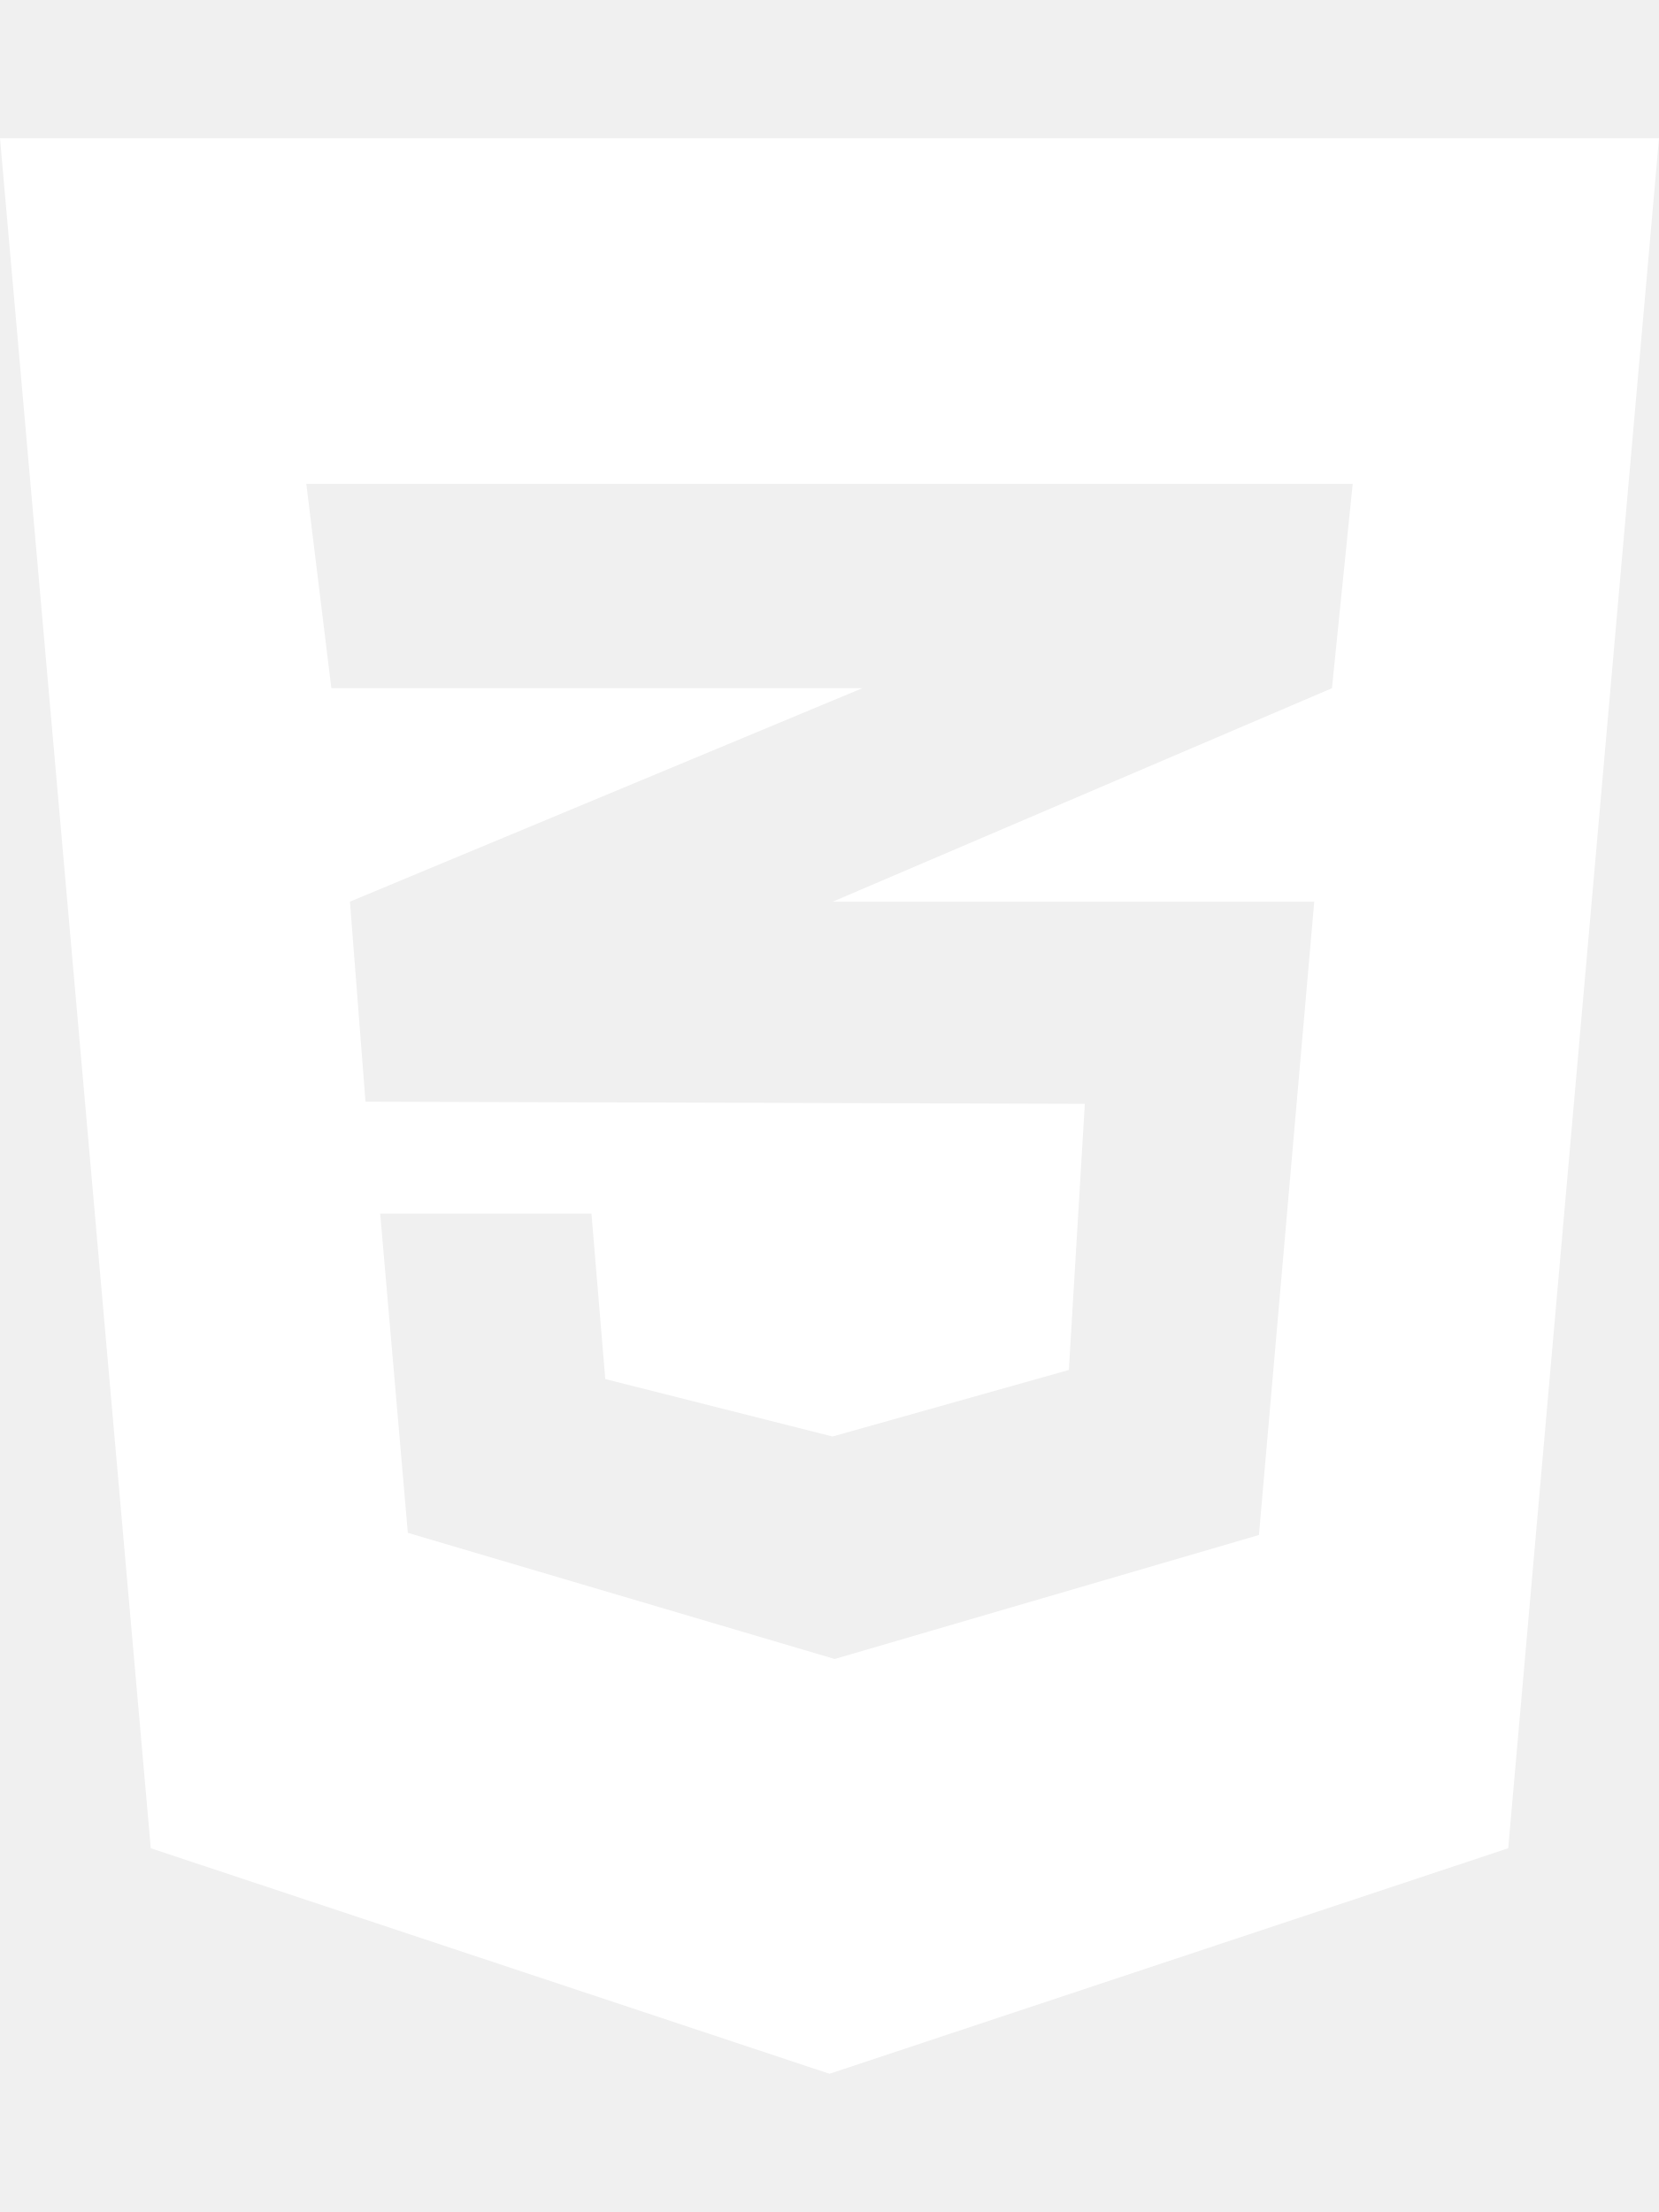
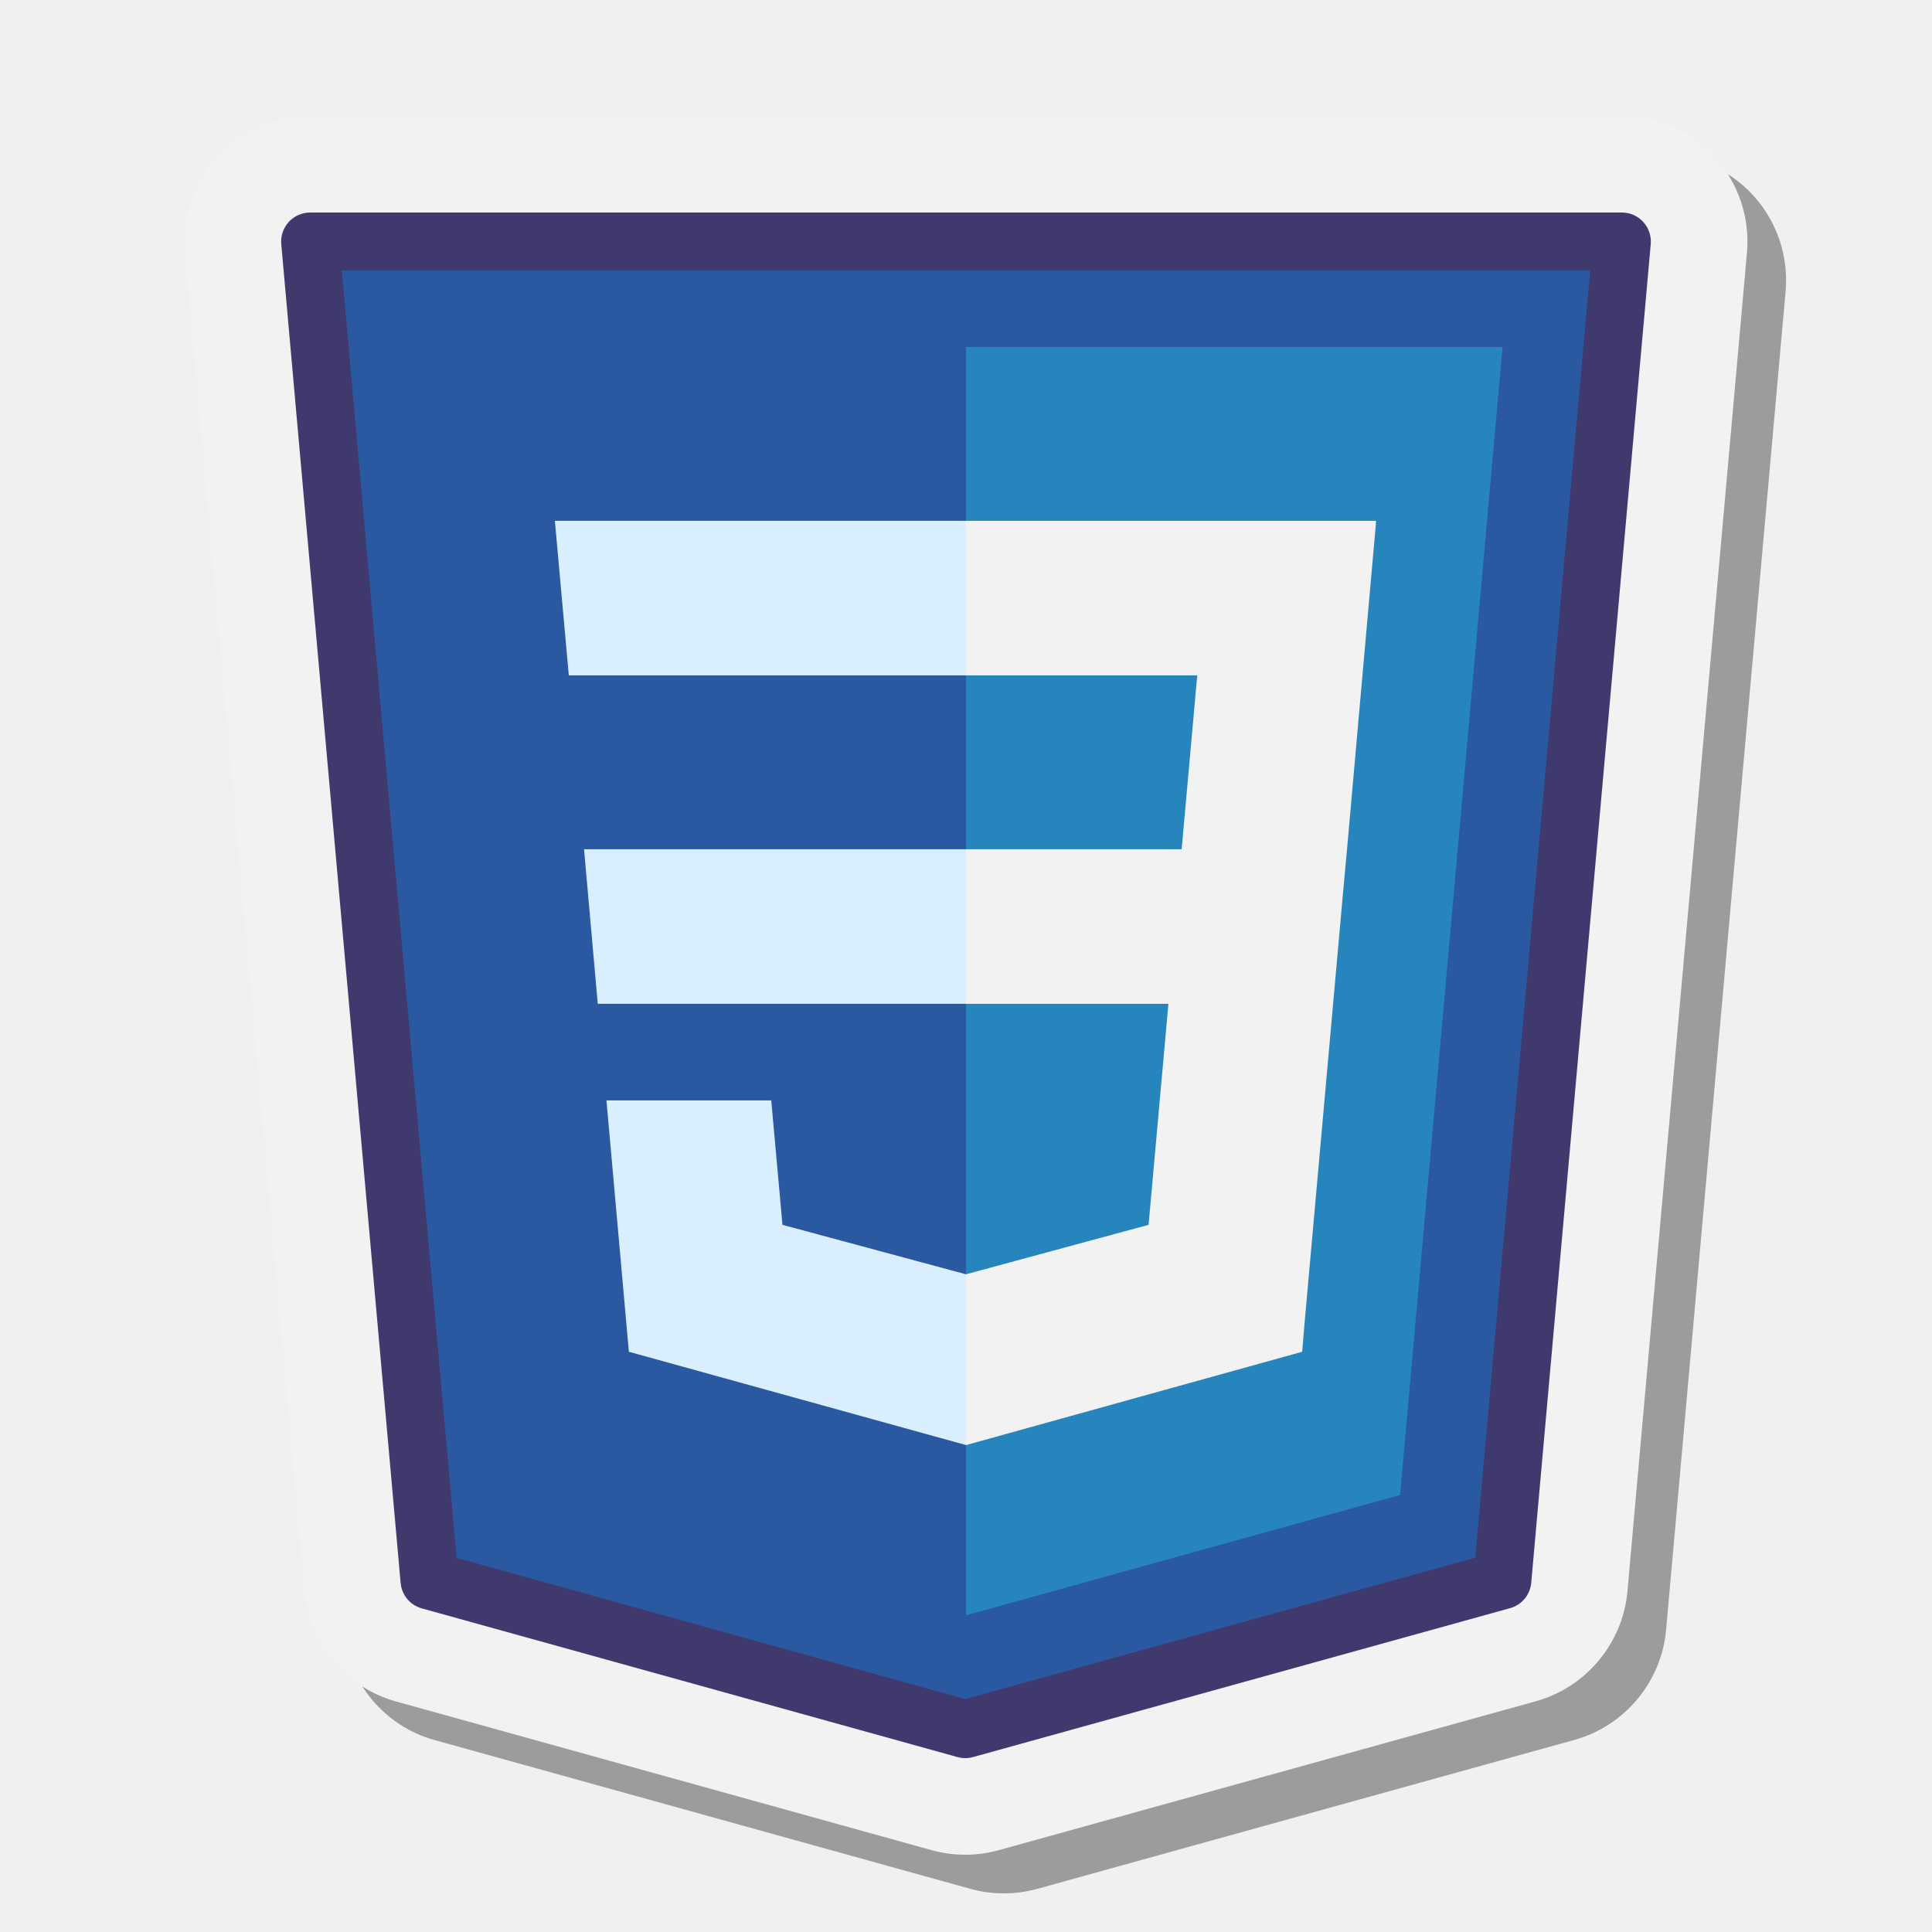
- <svg xmlns="http://www.w3.org/2000/svg" viewBox="0 0 384 512">
-   <path fill="white" d="M0 32l34.9 395.8L192 480l157.1-52.2L384 32H0zm313.1 80l-4.8 47.3L193 208.6l-.3 .1h111.5l-12.8 146.6-98.2 28.7-98.8-29.2-6.4-73.9h48.9l3.2 38.3 52.6 13.3 54.7-15.4 3.7-61.6-166.3-.5v-.1l-.2 .1-3.6-46.3L193.1 162l6.5-2.7H76.7L70.9 112h242.2z" />
+ <svg xmlns="http://www.w3.org/2000/svg" x="0px" y="0px" width="100" height="100" viewBox="0 0 100 100">
+   <path d="M51.958,98c-0.58,0-1.16-0.078-1.724-0.232l-27.742-7.702c-2.593-0.72-4.495-3.004-4.735-5.685 l-6.179-69.304c-0.16-1.813,0.451-3.621,1.677-4.962C14.485,8.77,16.233,8,18.053,8h67.895c1.821,0,3.569,0.771,4.798,2.115 c1.225,1.339,1.837,3.147,1.677,4.959L86.236,84.37c-0.24,2.683-2.145,4.967-4.739,5.686l-27.803,7.709 C53.124,97.921,52.542,98,51.958,98z" opacity=".35" />
+   <path fill="#f2f2f2" d="M49.958,96c-0.58,0-1.16-0.078-1.724-0.232l-27.742-7.702c-2.593-0.72-4.495-3.004-4.735-5.685 L9.578,13.077c-0.16-1.813,0.451-3.621,1.677-4.962C12.485,6.77,14.233,6,16.053,6h67.895c1.821,0,3.569,0.771,4.798,2.115 c1.225,1.339,1.837,3.147,1.677,4.959L84.236,82.37c-0.24,2.683-2.145,4.967-4.739,5.686l-27.803,7.709 C51.124,95.921,50.542,96,49.958,96z" />
+   <polygon fill="#2b59a1" points="83.947,12.5 77.762,81.792 49.958,89.5 22.231,81.803 16.053,12.5" />
+   <path fill="#40396e" d="M49.958,91c-0.135,0-0.27-0.019-0.401-0.055L21.83,83.249c-0.602-0.167-1.037-0.689-1.093-1.312 l-6.179-69.303c-0.037-0.419,0.104-0.835,0.388-1.146C15.23,11.177,15.632,11,16.053,11h67.895c0.421,0,0.822,0.177,1.106,0.488 c0.284,0.311,0.425,0.726,0.388,1.146l-6.186,69.292c-0.056,0.622-0.491,1.145-1.094,1.312l-27.804,7.709 C50.228,90.982,50.093,91,49.958,91z M23.634,80.635l26.324,7.309l26.402-7.32L82.308,14H17.692L23.634,80.635z" />
+   <polygon fill="#2785bd" points="72.467,77.38 77.771,17.957 50,17.957 50,83.608" />
+   <polygon fill="#d9eeff" points="50,43.957 51,47.957 50,51.957 30.94,51.957 30.23,43.957" />
+   <polygon fill="#d9eeff" points="50,26.957 51,30.957 50,34.957 29.441,34.957 28.72,26.957" />
+   <polygon fill="#d9eeff" points="51,69.957 50,74.796 32.55,69.967 31.39,56.957 39.92,56.957 40.5,63.397 50,65.957" />
+   <path fill="#f2f2f2" d="M50,26.957v8h11.969l-0.807,9H50c-0.009-0.002-0.008,8-0.008,8h10.485l-1.027,11.44L50,65.957v8.84 l17.4-4.83l0.12-1.44l2-22.37l0.21-2.29l1.5-16.91H50z" />
</svg>
